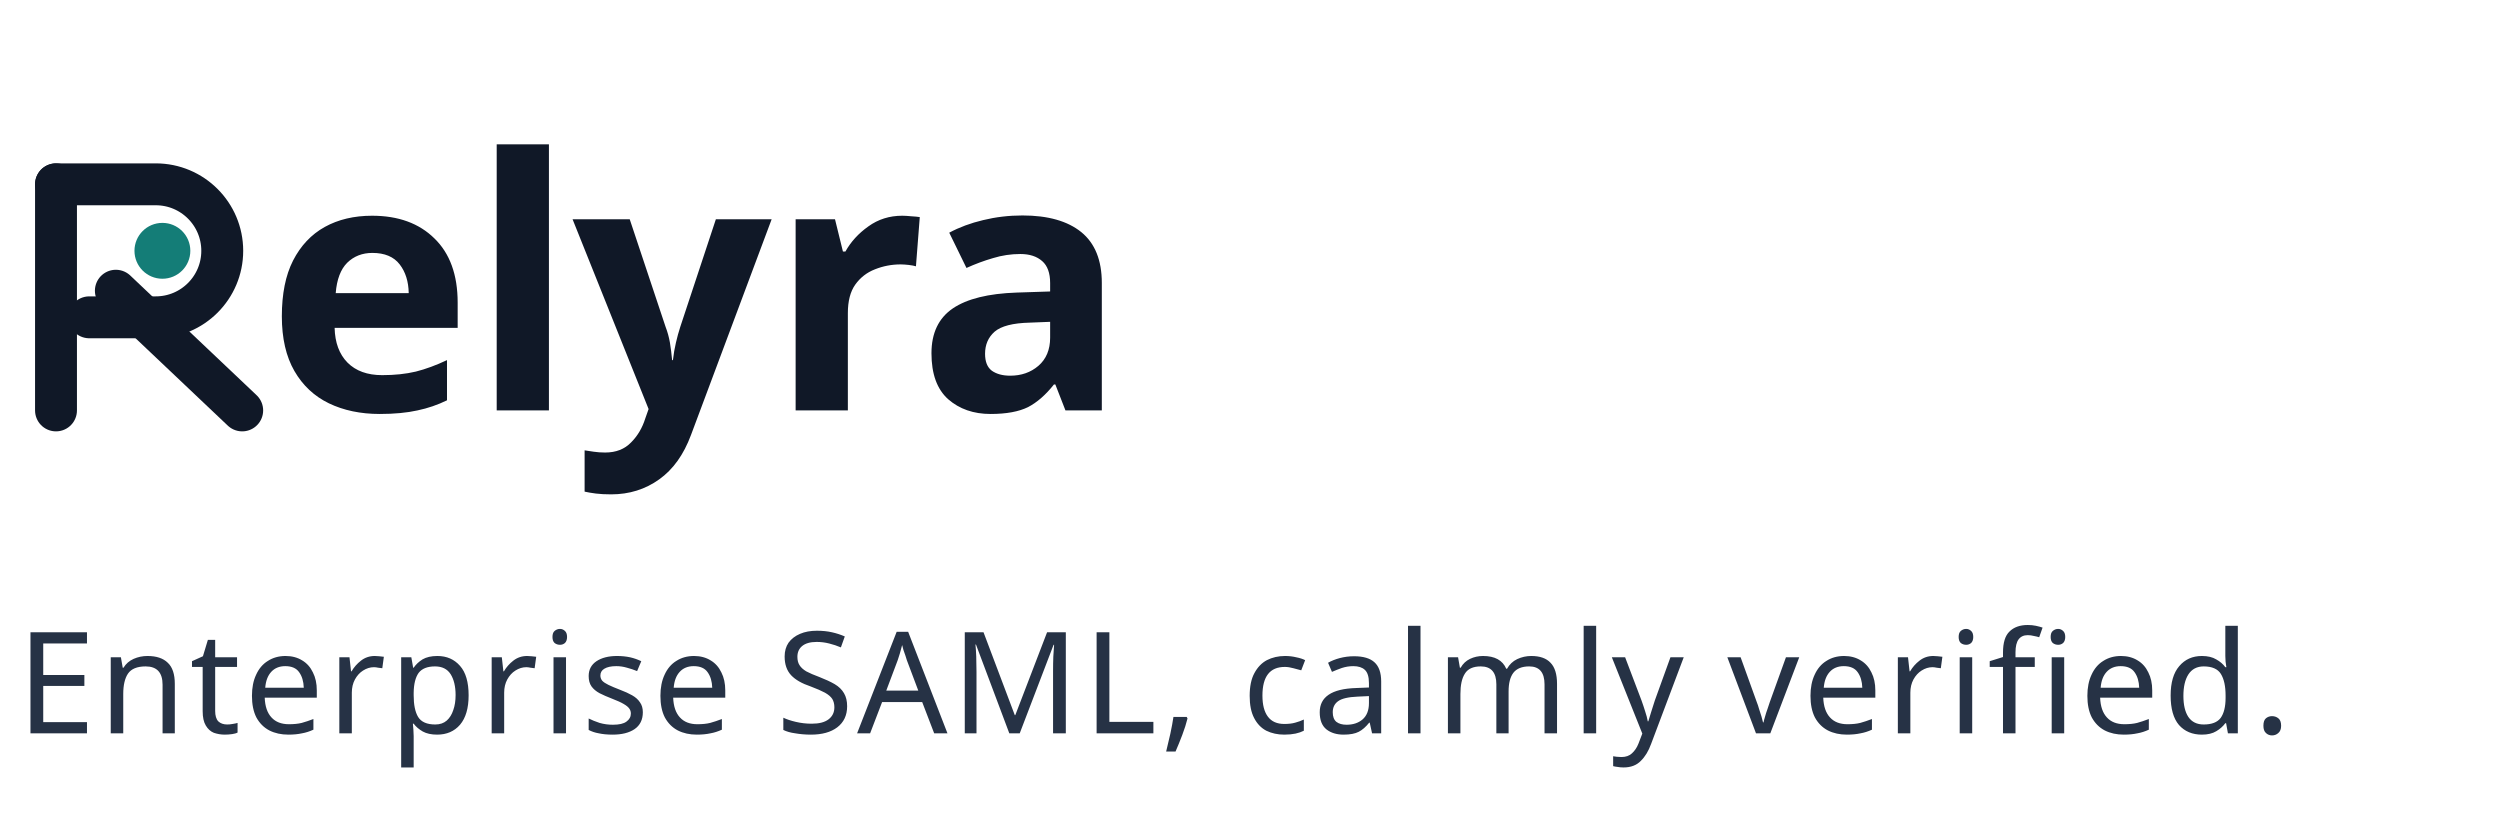
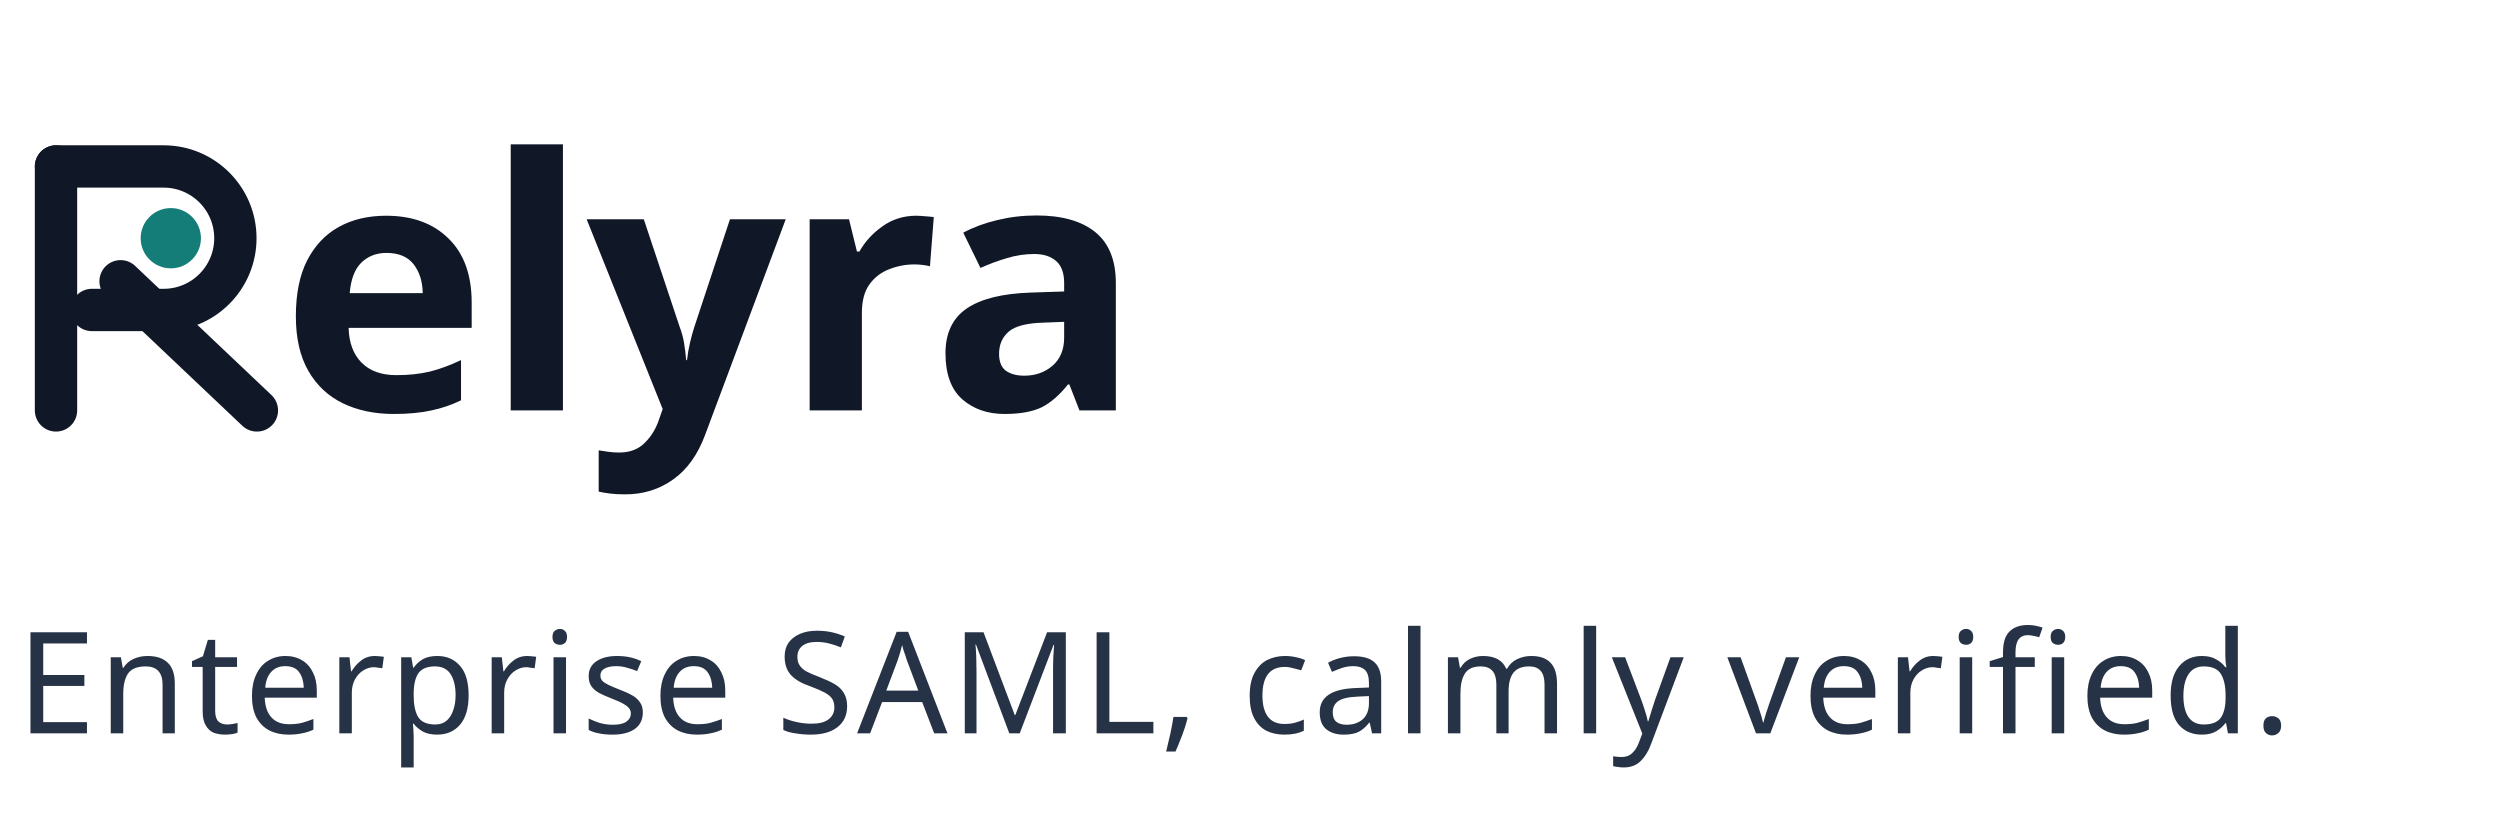
<svg xmlns="http://www.w3.org/2000/svg" viewBox="0 0 150 50" fill="none" role="img" aria-label="Relyra — Enterprise SAML, calmly verified.">
  <style>
    .rl-ink { stroke: #101827; }
    .rl-wm  { fill: #101827; }
    .rl-node { fill: #147D77; }
    .rl-tag { fill: #263245; }
    @media (prefers-color-scheme: dark) {
      .rl-ink { stroke: #F8FAFC; }
      .rl-wm  { fill: #F8FAFC; }
      .rl-node { fill: #61D6C8; }
      .rl-tag { fill: #CBD5E1; }
    }
  </style>
  <g transform="translate(0 1) scale(1.05)">
-     <g transform="translate(-0.6 6.92) scale(0.76)">
-       <g class="rl-ink" stroke-width="3.15" stroke-linecap="round" stroke-linejoin="round" fill="none">
+     <g transform="translate(-0.9 5.69) scale(0.82)">
+       <g class="rl-ink" stroke-width="2.95" stroke-linecap="round" stroke-linejoin="round" fill="none">
        <path d="M5 3.5 V20.5" />
        <path d="M5 3.5 H12.5 A5 5 0 0 1 12.5 13.5 H7.5" />
        <path d="M9.5 11.5 L19 20.5" />
      </g>
      <circle class="rl-node" cx="13" cy="8.5" r="2.1" />
    </g>
-     <text class="rl-wm" x="15.2" y="22.5" font-family="'IBM Plex Sans Condensed','IBM Plex Sans',system-ui,sans-serif" font-weight="600" font-size="20" letter-spacing="-0.2">elyra</text>
+     <text class="rl-wm" x="16.0" y="22.5" font-family="'IBM Plex Sans Condensed','IBM Plex Sans',system-ui,sans-serif" font-weight="600" font-size="20" letter-spacing="-0.2">elyra</text>
  </g>
  <text class="rl-tag" x="1" y="44" font-family="'Atkinson Hyperlegible',system-ui,sans-serif" font-size="8.5" letter-spacing="0.2">Enterprise SAML, calmly verified.</text>
</svg>
